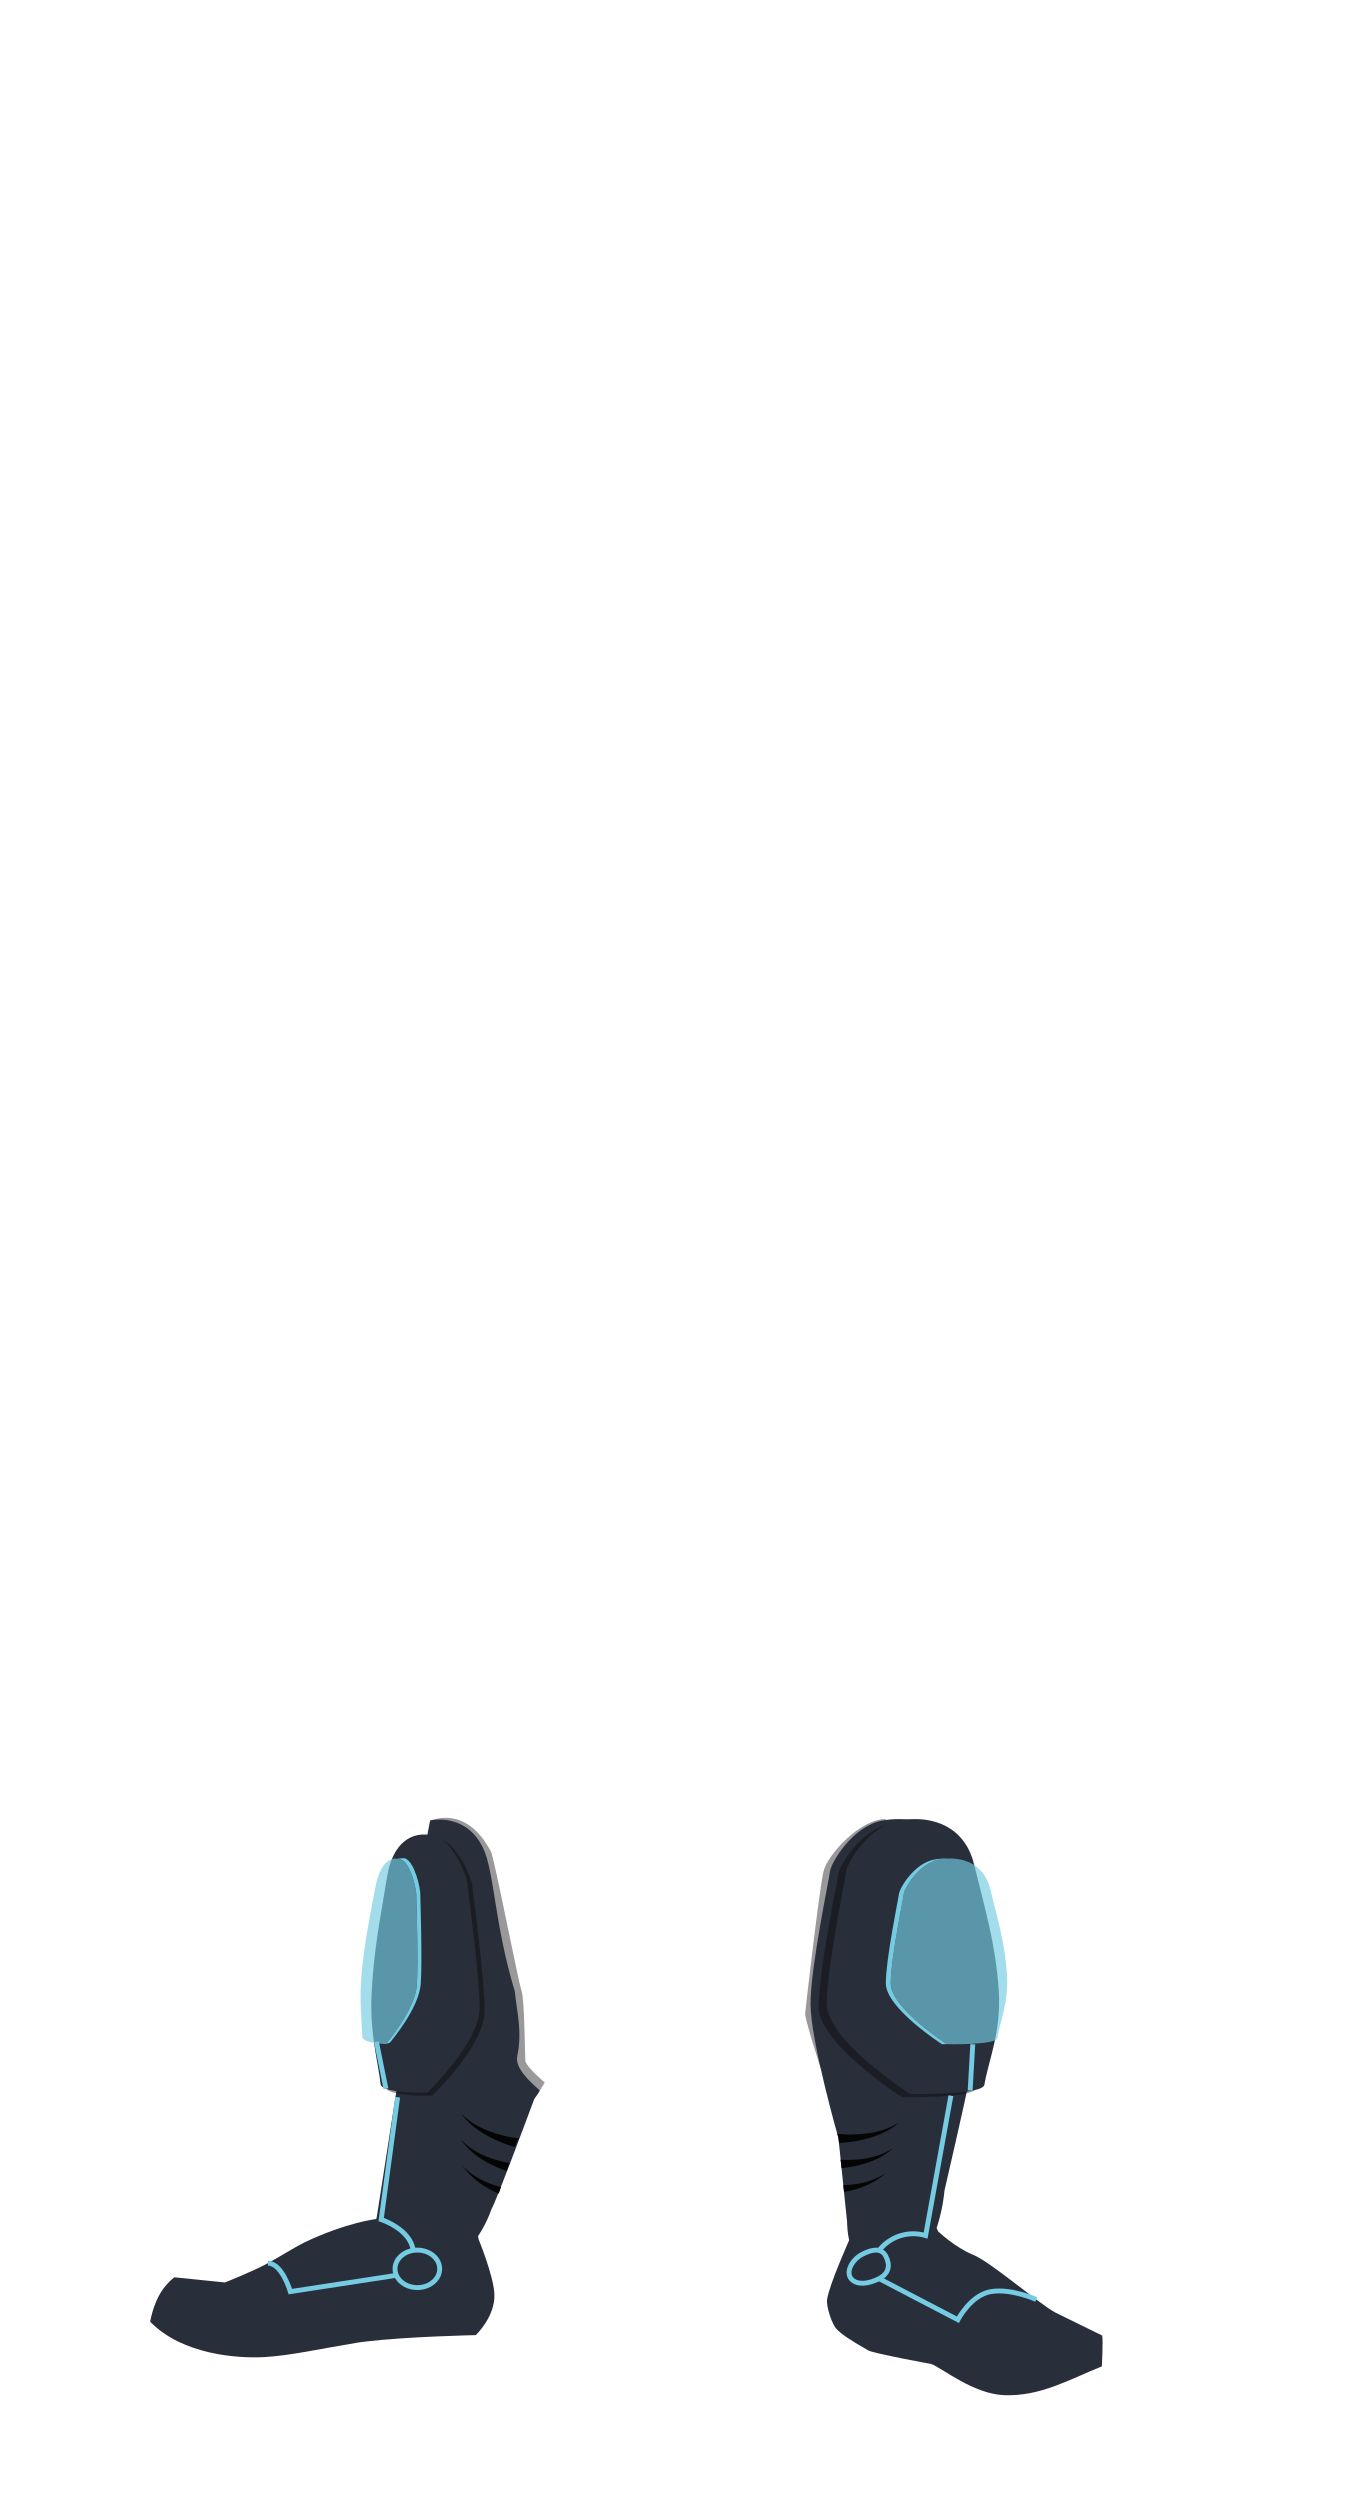
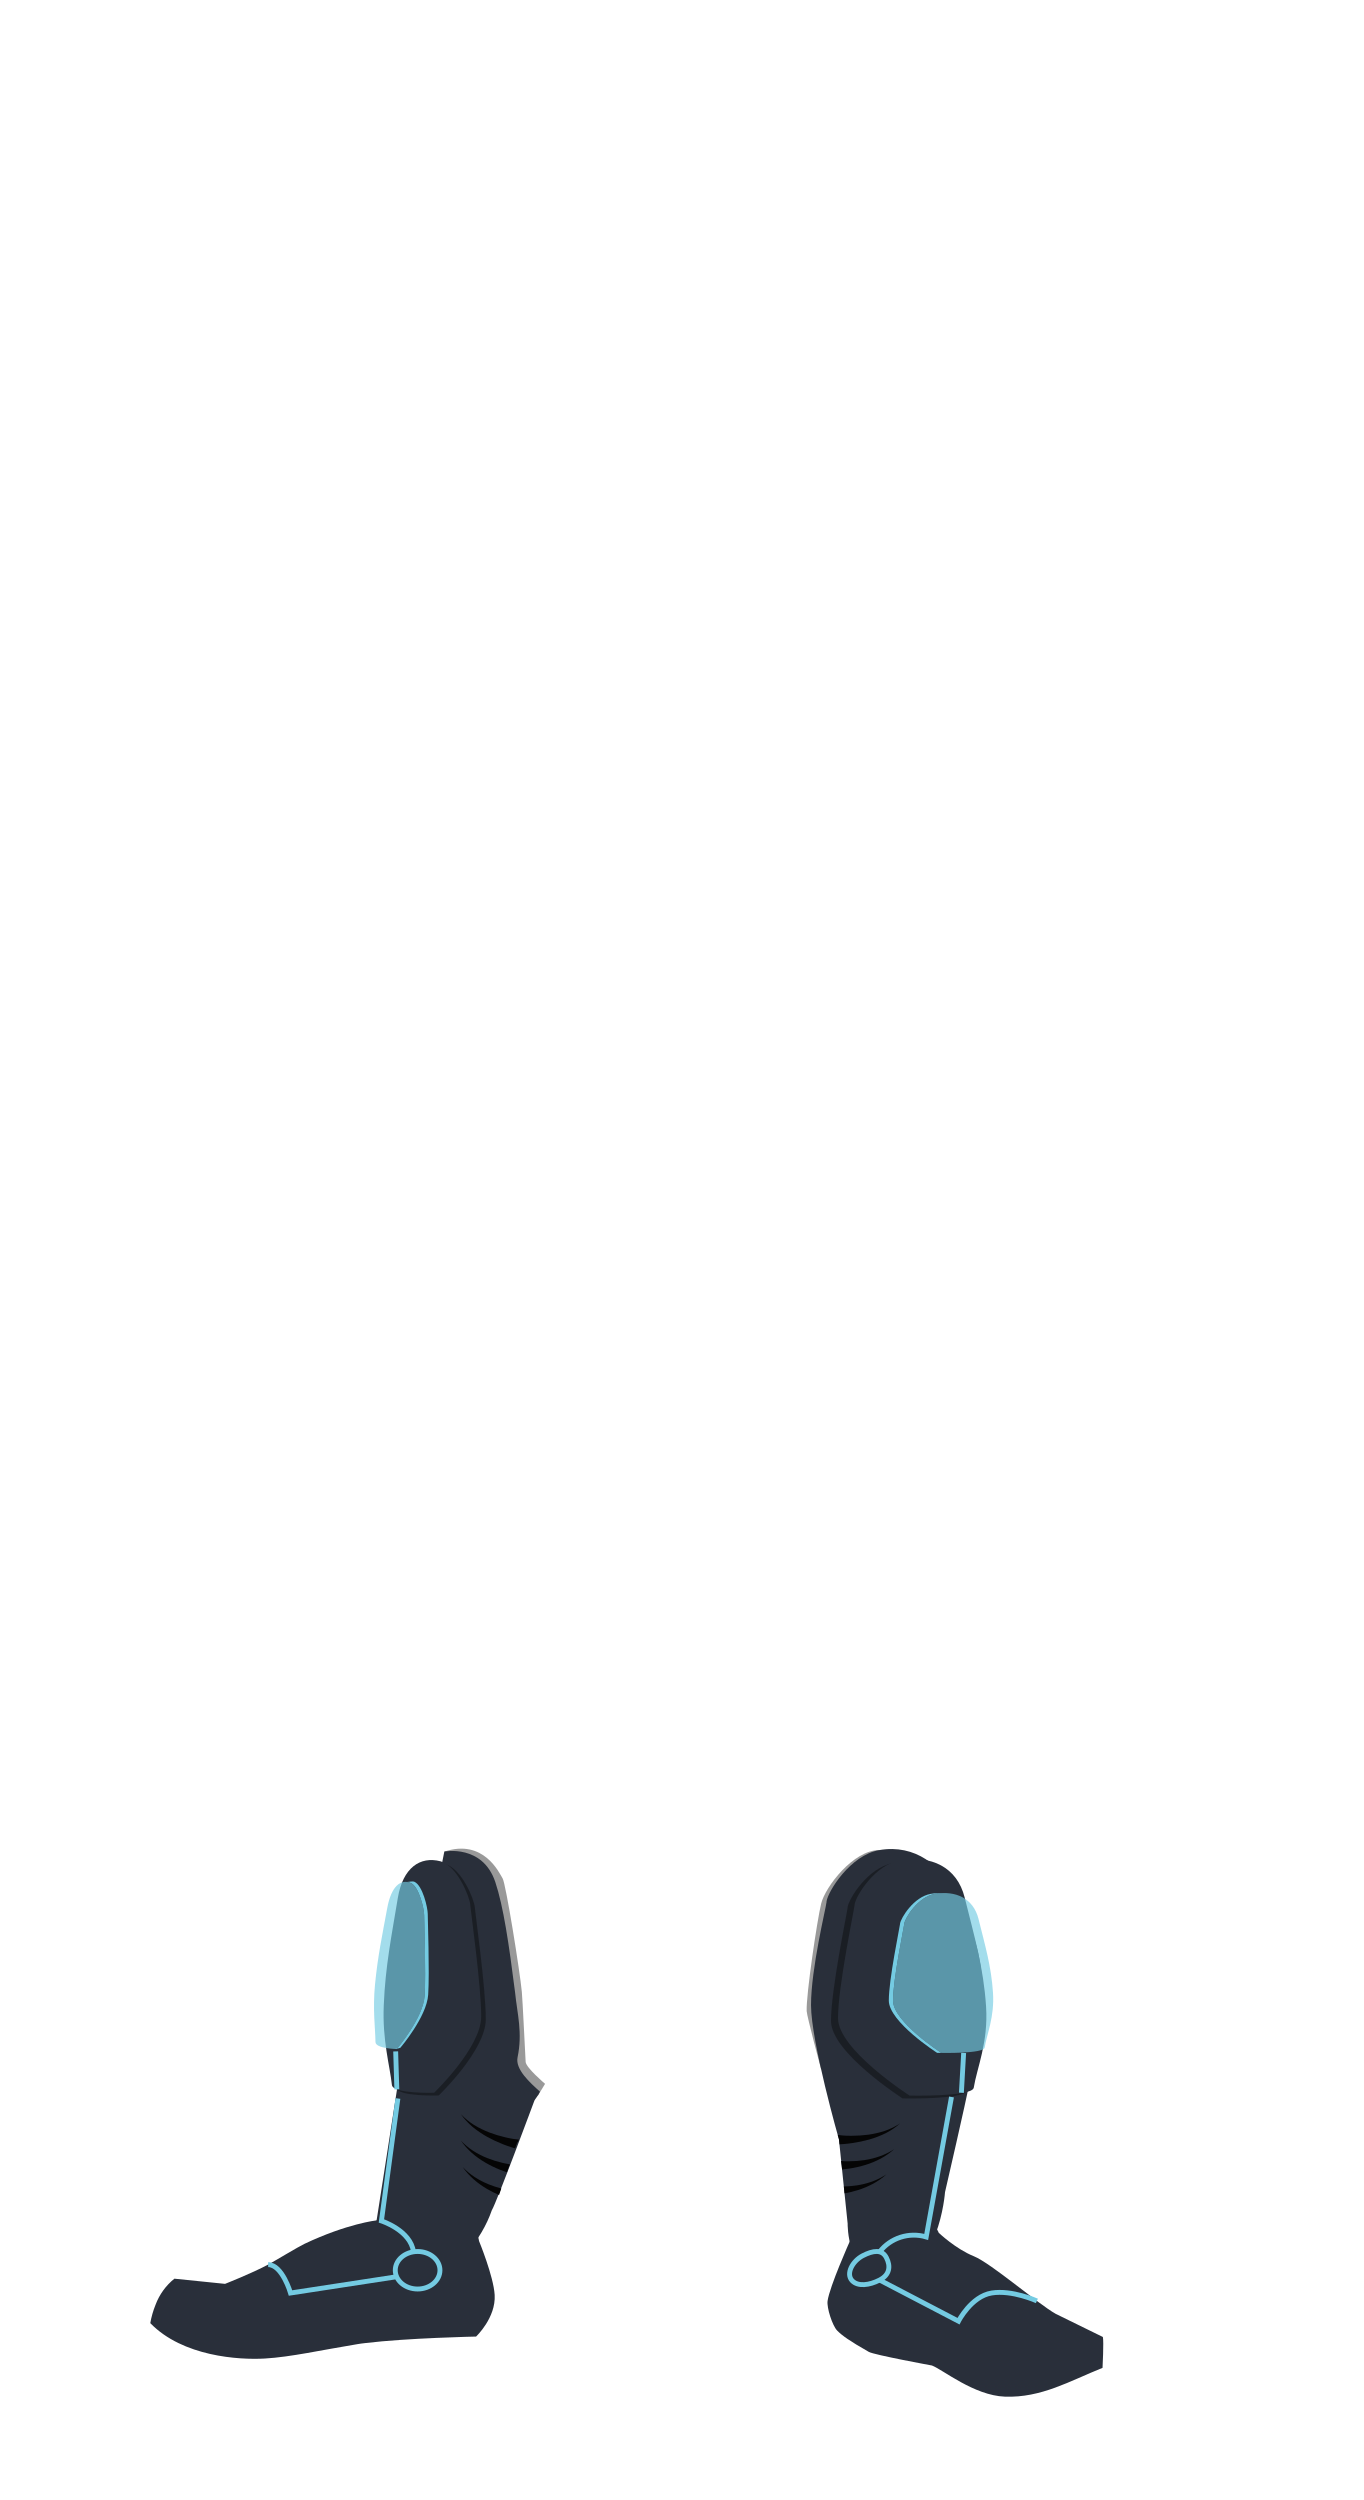
- <svg xmlns="http://www.w3.org/2000/svg" viewBox="0 0 837.33 1537">
+ <svg xmlns="http://www.w3.org/2000/svg" viewBox="0 0 837.97 1536.05">
  <defs>
    <style>.cls-1,.cls-8,.cls-9{fill:none;}.cls-10,.cls-2,.cls-3{fill:#050505;}.cls-2,.cls-3{opacity:0.41;}.cls-3,.cls-5,.cls-6,.cls-7,.cls-9{fill-rule:evenodd;}.cls-4,.cls-5{fill:#292f3a;}.cls-6,.cls-7{fill:#74cbe2;}.cls-7{opacity:0.66;}.cls-8,.cls-9{stroke:#74cbe2;stroke-miterlimit:10;stroke-width:3px;}</style>
  </defs>
  <g id="Layer_2" data-name="Layer 2">
    <g id="base">
-       <rect class="cls-1" width="837.33" height="1537" />
+       <rect class="cls-1" x="0.32" width="837.33" height="1536.05" />
    </g>
-     <g id="feet_06">
-       <path class="cls-2" d="M334.9,1280.35s-11.68-9.88-11.93-13.46-.49-38.22-2.34-43-16.89-82.48-18.86-85.69-13.14-27-37.39-18.94c0,0,29.5,20.92,30.42,22.27s18.93,92.71,18.93,92.71,2.59,34.69,2.71,35.53,14,17.92,14,17.92Z" />
-       <path class="cls-3" d="M504.58,1271.66s-9.86-30.51-9.58-33.82,8.81-77.13,11.29-87.32,22.35-32.2,38.32-32.16Z" />
-       <path class="cls-4" d="M318,1264.09c3.16-15.22-.15-26.48-1.54-40C304,1183.14,304,1150.85,297,1136.14c-10.72-22.23-32.58-16.9-32.58-16.9-13.72,67.8-9.91,122.9-16.86,150.73-2.16,8.62-3.53,13.47-3.53,13.47l-8.59,55.28-4,25.55c9.42,65.44,58.23,30.4,70.79-6.24,2.83-4.43,26.12-67.28,26.17-67.38.53-1.1,2.2-2.83,3.42-5.5C325.58,1279.61,316.49,1271.41,318,1264.09Z" />
-       <path class="cls-5" d="M542.61,1119.24c-17.89,3.11-31.61,25.43-32.44,31.58a1.5,1.5,0,0,1,0,.35c-.44,4.07-11.86,58.35-11.86,80.83s17.15,82.45,17.15,82.45l5.35,51.75s-.54,32.62,23.23,32.8c32.85.24,36.6-52.1,36.6-52.1s13.55-58.62,14.58-65.24c2.25-14.15,10.47-32.22,8.81-57.84-1.86-28.53-8.41-50.1-15.3-78.06C583.31,1124,564.66,1115.41,542.61,1119.24Z" />
+     <g id="fee_06_shorter">
+       <path class="cls-2" d="M334.9,1280.35s-11.68-9.88-11.93-13.46-1.85-37.9-2.34-43c-1.19-12.69-9.84-66.57-11.82-69.77s-11.55-24.55-35.8-16.46c0,0,27.91,18.43,28.84,19.79s11.88,76.79,11.88,76.79,2.59,34.69,2.71,35.53,14,17.92,14,17.92Z" />
+       <path class="cls-3" d="M504.58,1271.66s-8.83-32.74-8.95-36.05c-.35-10.16,6.43-55.79,8.91-66s19.77-32.93,35.74-32.9Z" />
+       <path class="cls-4" d="M318,1264.09c3.16-15.22-.15-26.48-1.54-40-3.81-30.12-7.2-52.89-12.12-67.67C296.55,1133,273,1137.64,273,1137.64c-13.72,67.8-18.54,104.5-25.49,132.33-2.16,8.62-3.53,13.47-3.53,13.47l-8.59,55.28-4,25.55c9.42,65.44,58.23,30.4,70.79-6.24,2.83-4.43,26.12-67.28,26.17-67.38.53-1.1,2.2-2.83,3.42-5.5C325.58,1279.61,316.49,1271.41,318,1264.09Z" />
+       <path class="cls-5" d="M540.28,1136.73c-17.89,3.11-31.61,25.43-32.44,31.58a1.5,1.5,0,0,1,0,.35c-.44,4.07-9.53,40.86-9.53,63.34s17.15,82.45,17.15,82.45l5.35,51.75s-.54,32.62,23.23,32.8c32.85.24,36.6-52.1,36.6-52.1s13.55-58.62,14.58-65.24c2.25-14.15,10.47-32.22,8.81-57.84-1.86-28.53-5.82-35.72-17.63-60.57C578.76,1146.54,562.33,1132.9,540.28,1136.73Z" />
      <path class="cls-5" d="M303.93,1410c.86,14.08-11.41,25.63-11.41,25.63s-42.16.86-68.08,4c-1.71.2-3.33.39-4.7.64-22.39,3.67-41.05,7.93-57,8.86s-50.51-1.22-70.4-21.75a54.94,54.94,0,0,1,3.24-11.31,37.3,37.3,0,0,1,11.57-16l31.12,3.18s16.65-6.55,26.46-11.84c4.12-2.2,18.3-10.83,22.33-12.74,26.36-12.5,44.34-14.43,44.34-14.43S241,1346,267.33,1349c23.56,2.73,27,27.94,27,27.94S303.23,1398.53,303.93,1410Z" />
      <path class="cls-5" d="M677.42,1454.86c-20.21,8.1-37.62,18.5-60,17.69-19-.7-38.21-16.68-44.83-19.14,0,0-35.48-6.5-38.76-8.36-12-6.81-16.56-10.13-19.47-13.11s-6.47-14-5.88-18.19c1.26-8.94,13.58-36.47,13.58-36.47s7.86-14.55,25.24-17.55c24-4.14,29.46,12.12,29.46,12.12s10.36,9.89,21.55,14.41c10.72,4.34,39.54,29.38,50.32,35.4,0,0,29,14.23,29,14.23C678.26,1438.83,677.42,1454.86,677.42,1454.86Z" />
-       <path class="cls-3" d="M547.61,1121.24c-17.89,3.11-31.61,25.43-32.44,31.58a1.5,1.5,0,0,1,0,.35c-.44,4.07-11.86,58.35-11.86,80.83s51.11,55.3,51.11,55.3,44.77,1,45.8-5.64c2.25-14.15,10.47-32.22,8.81-57.84-1.86-28.53-8.41-50.1-15.3-78.06C588.31,1126,569.66,1117.41,547.61,1121.24Z" />
-       <path class="cls-5" d="M552.61,1119.24c-17.89,3.11-31.61,25.43-32.44,31.58a1.5,1.5,0,0,1,0,.35c-.44,4.07-11.86,58.35-11.86,80.83s51.11,55.3,51.11,55.3,44.77,1,45.8-5.64c2.25-14.15,10.47-32.22,8.81-57.84-1.86-28.53-8.41-50.1-15.3-78.06C593.31,1124,574.66,1115.41,552.61,1119.24Z" />
-       <path class="cls-3" d="M270.12,1130.53c11.24,2.92,19.87,23.88,20.39,29.66,0,.13,0,.25,0,.33.28,3.82,7.45,54.8,7.45,75.91s-32.11,51.94-32.11,51.94-28.13.92-28.78-5.3c-1.41-13.29-6.58-30.26-5.53-54.32,1.17-26.8,5.28-47,9.61-73.31C244.55,1135,256.27,1126.94,270.12,1130.53Z" />
-       <path class="cls-5" d="M267,1128.66c11.24,2.91,19.87,23.87,20.39,29.65a2.13,2.13,0,0,0,0,.33c.28,3.82,7.45,54.8,7.45,75.92s-32.11,51.93-32.11,51.93-28.13.92-28.78-5.29c-1.42-13.3-6.58-30.27-5.54-54.33,1.17-26.8,5.29-47,9.62-73.31C241.41,1133.1,253.13,1125.06,267,1128.66Z" />
-       <path class="cls-6" d="M582.14,1256.78s-34.53-22.21-34.53-37.37,7.71-51.87,8-54.61a1,1,0,0,0,0-.24c.55-4.16,9.83-19.24,21.92-21.34a39.63,39.63,0,0,1,5.21-.56,38,38,0,0,0-8.21.56c-12.09,2.1-21.37,17.18-21.92,21.34a1,1,0,0,1,0,.24c-.3,2.74-8,39.42-8,54.61s34.53,37.37,34.53,37.37,2.23,0,5.48,0Z" />
-       <path class="cls-7" d="M577.53,1143.22c-12.09,2.1-21.36,17.18-21.92,21.34a1,1,0,0,1,0,.24c-.3,2.74-8,39.42-8,54.61s34.53,37.37,34.53,37.37,30.25.66,31-3.81c1.52-9.57,7.08-21.77,5.95-39.09-1.26-19.28-5.69-33.85-10.34-52.74C605,1146.42,592.42,1140.63,577.53,1143.22Z" />
-       <path class="cls-6" d="M237.27,1256.65s18-21.08,19-36.21-.33-52-.3-54.75c0-.06,0-.15,0-.24,0-4.17-3.46-19.5-9.11-22a9.38,9.38,0,0,0-2.46-.72c1.26,0,3.57-.68,4.9-.1,5.65,2.47,9.11,17.8,9.11,22a2.32,2.32,0,0,0,0,.24c0,2.75,1.28,39.58.29,54.75s-19,36.21-19,36.21a9.53,9.53,0,0,1-3.62.77Z" />
-       <path class="cls-7" d="M246.84,1143.48c5.65,2.47,9.11,17.8,9.11,22,0,.09,0,.18,0,.24,0,2.75,1.28,39.59.3,54.75s-19,36.21-19,36.21-14.53-.28-14.58-4.76c-.1-9.6-2-22-.31-39.19,1.85-19.2,4.91-33.61,8.37-52.31C233.46,1145.81,239.87,1140.43,246.84,1143.48Z" />
-       <line class="cls-8" x1="598.06" y1="1256.81" x2="596.45" y2="1285.25" />
+       <path class="cls-3" d="M548.68,1144.73c-15.39,2.68-27.2,21.88-27.91,27.17a1.1,1.1,0,0,1,0,.3c-.38,3.5-10.2,50.19-10.2,69.54s44,47.57,44,47.57,38.52.84,39.41-4.85c1.94-12.18,9-27.72,7.57-49.76-1.6-24.55-7.23-43.1-13.16-67.15C583.69,1148.8,567.65,1141.44,548.68,1144.73Z" />
+       <path class="cls-5" d="M553,1143c-15.39,2.68-27.19,21.88-27.91,27.17a1.1,1.1,0,0,1,0,.3c-.38,3.5-10.2,50.19-10.2,69.54s44,47.57,44,47.57,38.51.84,39.4-4.85c1.94-12.18,9-27.72,7.58-49.76-1.6-24.55-7.24-43.1-13.17-67.15C588,1147.08,572,1139.72,553,1143Z" />
+       <path class="cls-3" d="M273.41,1145.29c10.13,2.63,17.9,21.52,18.37,26.72a1.6,1.6,0,0,0,0,.3c.25,3.44,6.71,49.37,6.71,68.4s-28.93,46.8-28.93,46.8-25.35.82-25.94-4.77c-1.27-12-5.93-27.27-5-49,1.05-24.15,4.76-42.4,8.66-66.06C250.37,1149.29,260.93,1142.05,273.41,1145.29Z" />
+       <path class="cls-5" d="M270.58,1143.6c10.13,2.63,17.9,21.51,18.37,26.72a1.6,1.6,0,0,0,0,.3c.25,3.44,6.71,49.37,6.71,68.4s-28.93,46.8-28.93,46.8-25.36.82-25.94-4.78c-1.27-12-5.93-27.26-5-48.94,1-24.15,4.76-42.4,8.66-66.06C247.54,1147.6,258.1,1140.36,270.58,1143.6Z" />
+       <path class="cls-6" d="M578.38,1261.33s-29.7-19.1-29.7-32.14,6.63-44.62,6.89-47a.72.72,0,0,0,0-.2c.48-3.58,8.46-16.55,18.86-18.36a35.19,35.19,0,0,1,4.48-.48,33.12,33.12,0,0,0-7.07.48c-10.39,1.81-18.37,14.78-18.85,18.36a1.56,1.56,0,0,1,0,.2c-.26,2.37-6.89,33.92-6.89,47s29.7,32.14,29.7,32.14,1.92,0,4.72,0Z" />
+       <path class="cls-7" d="M574.42,1163.64c-10.4,1.81-18.38,14.78-18.86,18.36a.72.72,0,0,1,0,.2c-.26,2.37-6.89,33.92-6.89,47s29.7,32.14,29.7,32.14,26,.57,26.63-3.28c1.31-8.23,6.09-18.73,5.12-33.62-1.08-16.59-4.89-29.12-8.89-45.37C598.07,1166.39,587.23,1161.42,574.42,1163.64Z" />
+       <path class="cls-6" d="M243.81,1258.93s16.19-19,17.08-32.63-.3-46.86-.27-49.33c0-.06,0-.13,0-.22,0-3.75-3.11-17.57-8.21-19.8a9.19,9.19,0,0,0-2.21-.65c1.13,0,3.21-.61,4.41-.09,5.09,2.23,8.21,16,8.21,19.8,0,.09,0,.16,0,.22,0,2.47,1.15,35.67.27,49.33S246,1258.19,246,1258.19a8.56,8.56,0,0,1-3.27.69Z" />
+       <path class="cls-7" d="M252.43,1157c5.1,2.23,8.22,16,8.21,19.8,0,.09,0,.16,0,.22,0,2.47,1.16,35.67.27,49.33s-17.08,32.63-17.08,32.63-13.09-.26-13.13-4.3c-.1-8.64-1.78-19.77-.29-35.31,1.67-17.3,4.43-30.27,7.54-47.13C240.38,1159.06,246.16,1154.21,252.43,1157Z" />
+       <line class="cls-8" x1="592.08" y1="1261.36" x2="590.7" y2="1285.83" />
      <path class="cls-9" d="M544.61,1387.13c2.7,5.23,2.15,10.52-4.16,13.77s-13.29,4.14-16.87.41c-4.07-4.25.23-12.11,6.53-15.36S541.91,1381.9,544.61,1387.13Z" />
      <path class="cls-9" d="M540.45,1400.9l48.47,25.29s7.78-15.25,20.35-17.32,27.81,4.87,27.81,4.87" />
      <path class="cls-9" d="M584.62,1288.42l-15.54,86a26.67,26.67,0,0,0-28.63,9.18" />
      <path class="cls-10" d="M543.65,1309.26a60,60,0,0,1-10.09,2.33,80.7,80.7,0,0,1-10.29.68c-1.72,0-3.43,0-5.13-.16-1.19-.07-2.26-.25-3.42-.38.28,1,.5,1.72.71,2.46.13,1,.24,1.79.38,2.82,0,.18,0,.34,0,.51.81,0,1.61-.09,2.42-.16,1.82-.14,3.62-.35,5.41-.61a82.15,82.15,0,0,0,10.58-2.23,61.07,61.07,0,0,0,10.05-3.88,42.91,42.91,0,0,0,8.81-6A42.27,42.27,0,0,1,543.65,1309.26Z" />
      <path class="cls-10" d="M540.57,1324.86a50.82,50.82,0,0,1-9.43,2.35,64.7,64.7,0,0,1-9.62.72c-1.6,0-3.2,0-4.79-.16a48,48,0,0,1,.66,5.2c1.51-.14,3-.33,4.49-.55a70.34,70.34,0,0,0,10-2.29,52.57,52.57,0,0,0,9.35-3.9,43.32,43.32,0,0,0,8.18-5.76A42,42,0,0,1,540.57,1324.86Z" />
      <path class="cls-10" d="M535.82,1340.4a51.52,51.52,0,0,1-9.42,2.35,66,66,0,0,1-7.92.68c.14,1.46.32,2.61.43,4.22a70.47,70.47,0,0,0,8.17-2,53.36,53.36,0,0,0,9.35-3.91,42.13,42.13,0,0,0,8.18-5.76A42.26,42.26,0,0,1,535.82,1340.4Z" />
      <path class="cls-10" d="M291.29,1305.64a59.82,59.82,0,0,0,9.3,4.57,77.75,77.75,0,0,0,9.86,3c1.67.39,3.35.74,5,1,1.18.2,2.26.27,3.42.41-.51.93-.88,1.56-1.25,2.23l-1,2.67c0,.16-.06.33-.09.5-.77-.23-1.54-.46-2.32-.71q-2.6-.82-5.12-1.82a82.5,82.5,0,0,1-9.8-4.59,62.29,62.29,0,0,1-8.9-6.06,43.77,43.77,0,0,1-7.22-7.82A42.48,42.48,0,0,0,291.29,1305.64Z" />
      <path class="cls-10" d="M290.74,1321.53a50.38,50.38,0,0,0,8.64,4.44,65.37,65.37,0,0,0,9.2,2.89c1.56.37,3.13.69,4.71.94a47.89,47.89,0,0,0-1.84,4.91c-1.43-.48-2.84-1-4.24-1.56a69.37,69.37,0,0,1-9.16-4.49,53.18,53.18,0,0,1-8.22-5.93,43.13,43.13,0,0,1-6.65-7.47A41.79,41.79,0,0,0,290.74,1321.53Z" />
      <path class="cls-10" d="M291.82,1337.74a50.38,50.38,0,0,0,8.64,4.44,65.89,65.89,0,0,0,7.55,2.47c-.47,1.39-.91,2.46-1.38,4a68.33,68.33,0,0,1-7.5-3.78,52.58,52.58,0,0,1-8.22-5.94,42.77,42.77,0,0,1-6.65-7.47A42.54,42.54,0,0,0,291.82,1337.74Z" />
-       <line class="cls-8" x1="231.43" y1="1255.32" x2="237.28" y2="1284.18" />
+       <line class="cls-8" x1="243.11" y1="1260.42" x2="243.82" y2="1283.73" />
      <path class="cls-8" d="M244.48,1289.35l-10.13,75.23s17.93,5.74,19.71,19" />
      <ellipse class="cls-8" cx="256.59" cy="1394.89" rx="13.73" ry="11.53" />
      <path class="cls-8" d="M242.87,1399l-64.36,9.87s-5.08-17.43-13.75-17.43" />
    </g>
  </g>
</svg>
